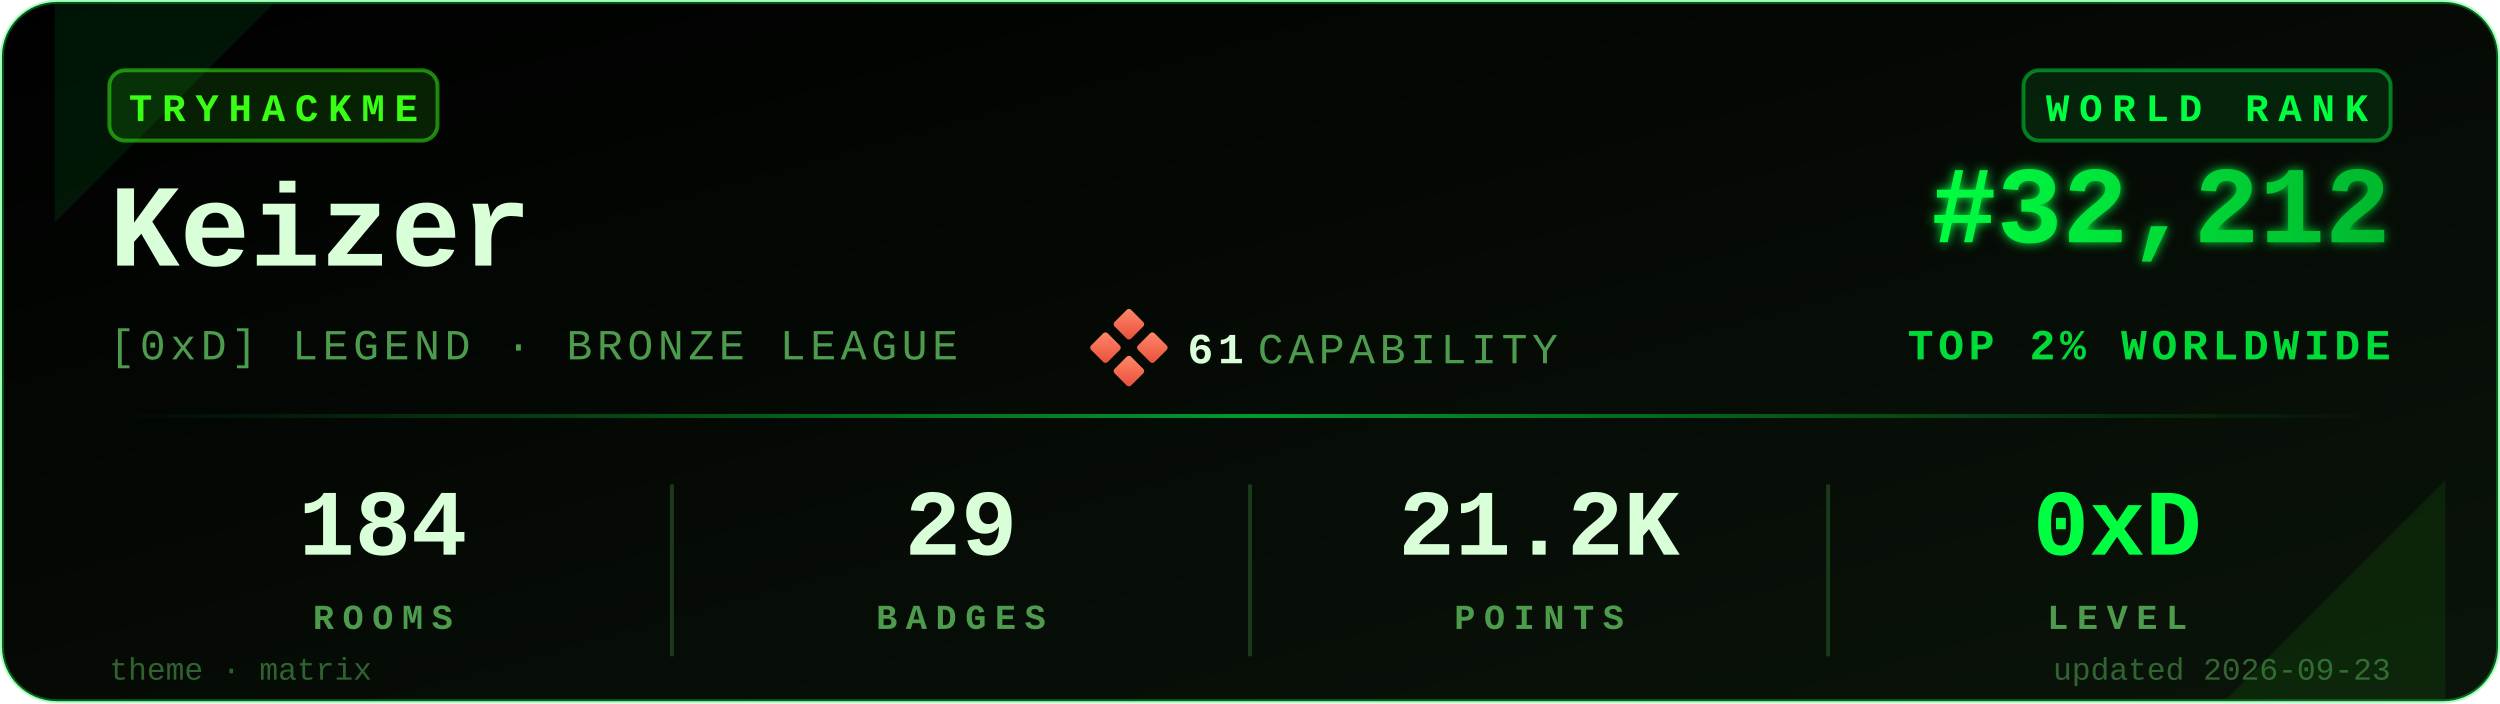
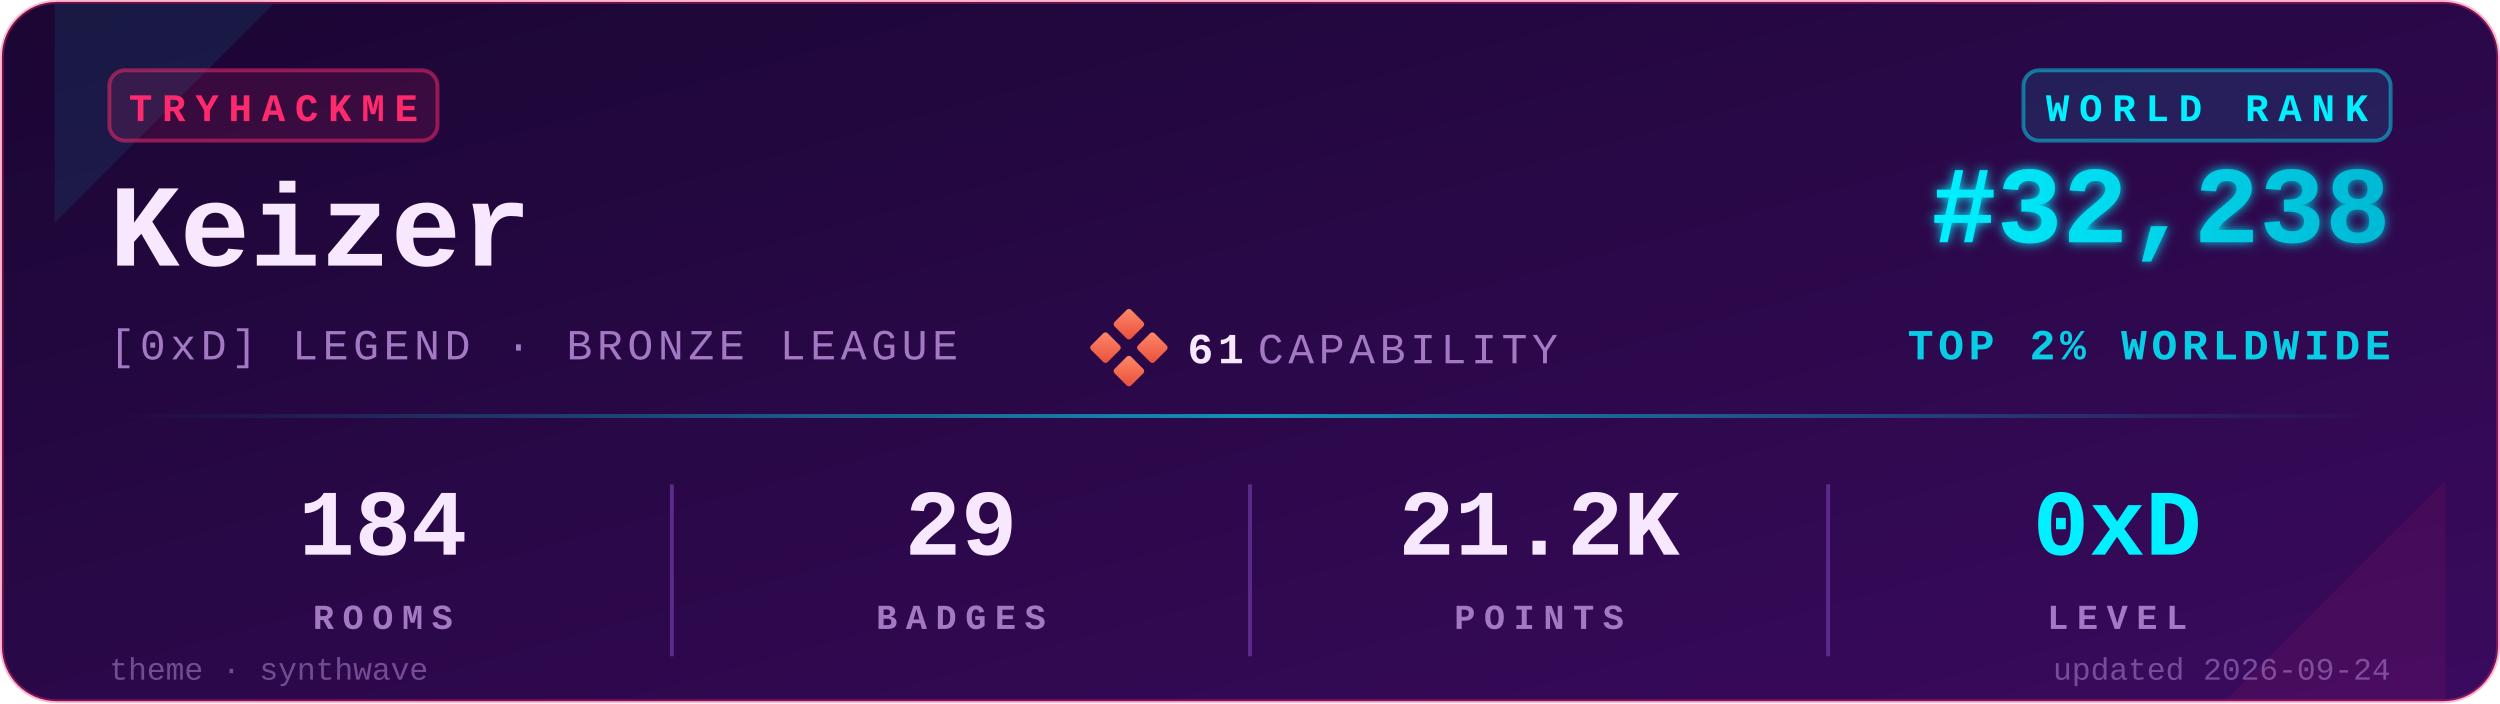
<svg xmlns="http://www.w3.org/2000/svg" viewBox="0 0 640 180" width="640" height="180" role="img" aria-label="TryHackMe stats for Keizer">
  <defs>
    <linearGradient id="bgGrad" x1="0" y1="0" x2="1" y2="1">
-       <stop offset="0%" stop-color="#000000" />
-       <stop offset="100%" stop-color="#0a140a" />
+       <stop offset="0%" stop-color="#1a0633" />
+       <stop offset="100%" stop-color="#3a0a5e" />
    </linearGradient>
    <linearGradient id="rankGrad" x1="0" y1="0" x2="1" y2="0">
-       <stop offset="0%" stop-color="#00FF41" />
-       <stop offset="100%" stop-color="#00B82E" />
+       <stop offset="0%" stop-color="#00F0FF" />
+       <stop offset="100%" stop-color="#00B8D4" />
    </linearGradient>
    <linearGradient id="accentGrad" x1="0" y1="0" x2="1" y2="0">
-       <stop offset="0%" stop-color="#00FF41" stop-opacity="0" />
-       <stop offset="50%" stop-color="#00FF41" stop-opacity="0.6" />
-       <stop offset="100%" stop-color="#00FF41" stop-opacity="0" />
+       <stop offset="0%" stop-color="#00F0FF" stop-opacity="0" />
+       <stop offset="50%" stop-color="#00F0FF" stop-opacity="0.6" />
+       <stop offset="100%" stop-color="#00F0FF" stop-opacity="0" />
    </linearGradient>
    <linearGradient id="capGrad" x1="0" y1="0" x2="1" y2="1">
      <stop offset="0%" stop-color="#ff8a6b" />
      <stop offset="100%" stop-color="#e94e3a" />
    </linearGradient>
    <filter id="glow" x="-20%" y="-20%" width="140%" height="140%">
      <feGaussianBlur stdDeviation="1.4" result="b" />
      <feMerge>
        <feMergeNode in="b" />
        <feMergeNode in="SourceGraphic" />
      </feMerge>
    </filter>
  </defs>
-   <rect x="0.5" y="0.5" width="639" height="179" rx="14" ry="14" fill="url(#bgGrad)" stroke="#00FF41" stroke-opacity="0.35" stroke-width="1" />
-   <path d="M 14,1 L 70,1 L 14,57 Z" fill="#00FF41" opacity="0.08" />
-   <path d="M 626,179 L 570,179 L 626,123 Z" fill="#39FF14" opacity="0.08" />
+   <rect x="0.5" y="0.5" width="639" height="179" rx="14" ry="14" fill="url(#bgGrad)" stroke="#FF2A6D" stroke-opacity="0.35" stroke-width="1" />
+   <path d="M 14,1 L 70,1 L 14,57 Z" fill="#00F0FF" opacity="0.08" />
+   <path d="M 626,179 L 570,179 L 626,123 Z" fill="#FF2A6D" opacity="0.08" />
  <g transform="translate(28,18)">
-     <rect x="0" y="0" width="84" height="18" rx="4" ry="4" fill="#39FF14" fill-opacity="0.12" stroke="#39FF14" stroke-opacity="0.5" />
-     <text x="42" y="13" fill="#39FF14" font-family="ui-monospace,'SF Mono','Menlo','Cascadia Code','Consolas','Liberation Mono',monospace" font-size="10" font-weight="700" letter-spacing="2.5" text-anchor="middle">TRYHACKME</text>
+     <rect x="0" y="0" width="84" height="18" rx="4" ry="4" fill="#FF2A6D" fill-opacity="0.12" stroke="#FF2A6D" stroke-opacity="0.5" />
+     <text x="42" y="13" fill="#FF2A6D" font-family="ui-monospace,'SF Mono','Menlo','Cascadia Code','Consolas','Liberation Mono',monospace" font-size="10" font-weight="700" letter-spacing="2.5" text-anchor="middle">TRYHACKME</text>
  </g>
-   <text x="28" y="68" fill="#D9FFD9" font-family="ui-monospace,'SF Mono','Menlo','Cascadia Code','Consolas','Liberation Mono',monospace" font-size="30" font-weight="700">Keizer</text>
-   <text x="28" y="92" fill="#4D9C4D" font-family="ui-monospace,'SF Mono','Menlo','Cascadia Code','Consolas','Liberation Mono',monospace" font-size="11" font-weight="500" letter-spacing="1.2">[0xD] LEGEND · BRONZE LEAGUE</text>
+   <text x="28" y="68" fill="#F8E8FF" font-family="ui-monospace,'SF Mono','Menlo','Cascadia Code','Consolas','Liberation Mono',monospace" font-size="30" font-weight="700">Keizer</text>
+   <text x="28" y="92" fill="#A479C4" font-family="ui-monospace,'SF Mono','Menlo','Cascadia Code','Consolas','Liberation Mono',monospace" font-size="11" font-weight="500" letter-spacing="1.2">[0xD] LEGEND · BRONZE LEAGUE</text>
  <g transform="translate(280,80)">
    <rect x="6" y="0" width="6" height="6" rx="0.8" fill="url(#capGrad)" transform="rotate(45 9 3)" />
    <rect x="0" y="6" width="6" height="6" rx="0.8" fill="url(#capGrad)" transform="rotate(45 3 9)" />
    <rect x="12" y="6" width="6" height="6" rx="0.8" fill="url(#capGrad)" transform="rotate(45 15 9)" />
    <rect x="6" y="12" width="6" height="6" rx="0.8" fill="url(#capGrad)" transform="rotate(45 9 15)" />
-     <text x="24" y="13" fill="#D9FFD9" font-family="ui-monospace,'SF Mono','Menlo','Cascadia Code','Consolas','Liberation Mono',monospace" font-size="11" font-weight="700" letter-spacing="1.2">61</text>
-     <text x="42" y="13" fill="#4D9C4D" font-family="ui-monospace,'SF Mono','Menlo','Cascadia Code','Consolas','Liberation Mono',monospace" font-size="11" font-weight="500" letter-spacing="1.2">CAPABILITY</text>
+     <text x="24" y="13" fill="#F8E8FF" font-family="ui-monospace,'SF Mono','Menlo','Cascadia Code','Consolas','Liberation Mono',monospace" font-size="11" font-weight="700" letter-spacing="1.2">61</text>
+     <text x="42" y="13" fill="#A479C4" font-family="ui-monospace,'SF Mono','Menlo','Cascadia Code','Consolas','Liberation Mono',monospace" font-size="11" font-weight="500" letter-spacing="1.2">CAPABILITY</text>
  </g>
  <g transform="translate(612,18)">
-     <rect x="-94" y="0" width="94" height="18" rx="4" ry="4" fill="#00FF41" fill-opacity="0.10" stroke="#00FF41" stroke-opacity="0.45" />
-     <text x="-47" y="13" fill="#00FF41" font-family="ui-monospace,'SF Mono','Menlo','Cascadia Code','Consolas','Liberation Mono',monospace" font-size="10" font-weight="700" letter-spacing="2.5" text-anchor="middle">WORLD RANK</text>
+     <rect x="-94" y="0" width="94" height="18" rx="4" ry="4" fill="#00F0FF" fill-opacity="0.10" stroke="#00F0FF" stroke-opacity="0.45" />
+     <text x="-47" y="13" fill="#00F0FF" font-family="ui-monospace,'SF Mono','Menlo','Cascadia Code','Consolas','Liberation Mono',monospace" font-size="10" font-weight="700" letter-spacing="2.5" text-anchor="middle">WORLD RANK</text>
  </g>
-   <text x="612" y="62" fill="url(#rankGrad)" font-family="ui-monospace,'SF Mono','Menlo','Cascadia Code','Consolas','Liberation Mono',monospace" font-size="28" font-weight="700" text-anchor="end" filter="url(#glow)">#32,212</text>
-   <text x="612" y="92" fill="#00FF41" fill-opacity="0.85" font-family="ui-monospace,'SF Mono','Menlo','Cascadia Code','Consolas','Liberation Mono',monospace" font-size="11" font-weight="600" letter-spacing="1.2" text-anchor="end">TOP 2% WORLDWIDE</text>
+   <text x="612" y="62" fill="url(#rankGrad)" font-family="ui-monospace,'SF Mono','Menlo','Cascadia Code','Consolas','Liberation Mono',monospace" font-size="28" font-weight="700" text-anchor="end" filter="url(#glow)">#32,238</text>
+   <text x="612" y="92" fill="#00F0FF" fill-opacity="0.85" font-family="ui-monospace,'SF Mono','Menlo','Cascadia Code','Consolas','Liberation Mono',monospace" font-size="11" font-weight="600" letter-spacing="1.2" text-anchor="end">TOP 2% WORLDWIDE</text>
  <rect x="28" y="106" width="584" height="1" fill="url(#accentGrad)" />
  <g font-family="ui-monospace,'SF Mono','Menlo','Cascadia Code','Consolas','Liberation Mono',monospace" text-anchor="middle">
-     <text x="98" y="142" fill="#D9FFD9" font-size="24" font-weight="700">184</text>
-     <text x="98" y="161" fill="#4D9C4D" font-size="9" font-weight="600" letter-spacing="2.2">ROOMS</text>
-     <text x="246" y="142" fill="#D9FFD9" font-size="24" font-weight="700">29</text>
-     <text x="246" y="161" fill="#4D9C4D" font-size="9" font-weight="600" letter-spacing="2.2">BADGES</text>
-     <text x="394" y="142" fill="#D9FFD9" font-size="24" font-weight="700">21.2K</text>
-     <text x="394" y="161" fill="#4D9C4D" font-size="9" font-weight="600" letter-spacing="2.2">POINTS</text>
-     <text x="542" y="142" fill="#00FF41" font-size="24" font-weight="700">0xD</text>
-     <text x="542" y="161" fill="#4D9C4D" font-size="9" font-weight="600" letter-spacing="2.2">LEVEL</text>
+     <text x="98" y="142" fill="#F8E8FF" font-size="24" font-weight="700">184</text>
+     <text x="98" y="161" fill="#A479C4" font-size="9" font-weight="600" letter-spacing="2.2">ROOMS</text>
+     <text x="246" y="142" fill="#F8E8FF" font-size="24" font-weight="700">29</text>
+     <text x="246" y="161" fill="#A479C4" font-size="9" font-weight="600" letter-spacing="2.2">BADGES</text>
+     <text x="394" y="142" fill="#F8E8FF" font-size="24" font-weight="700">21.2K</text>
+     <text x="394" y="161" fill="#A479C4" font-size="9" font-weight="600" letter-spacing="2.2">POINTS</text>
+     <text x="542" y="142" fill="#00F0FF" font-size="24" font-weight="700">0xD</text>
+     <text x="542" y="161" fill="#A479C4" font-size="9" font-weight="600" letter-spacing="2.2">LEVEL</text>
  </g>
-   <line x1="172" y1="124" x2="172" y2="168" stroke="#1a3a1a" stroke-width="1" />
-   <line x1="320" y1="124" x2="320" y2="168" stroke="#1a3a1a" stroke-width="1" />
-   <line x1="468" y1="124" x2="468" y2="168" stroke="#1a3a1a" stroke-width="1" />
-   <text x="28" y="174" fill="#4D9C4D" fill-opacity="0.6" font-family="ui-monospace,'SF Mono','Menlo','Cascadia Code','Consolas','Liberation Mono',monospace" font-size="8" font-weight="500">theme · matrix</text>
-   <text x="612" y="174" fill="#4D9C4D" fill-opacity="0.6" font-family="ui-monospace,'SF Mono','Menlo','Cascadia Code','Consolas','Liberation Mono',monospace" font-size="8" font-weight="500" text-anchor="end">updated 2026-09-23</text>
+   <line x1="172" y1="124" x2="172" y2="168" stroke="#5C2A8A" stroke-width="1" />
+   <line x1="320" y1="124" x2="320" y2="168" stroke="#5C2A8A" stroke-width="1" />
+   <line x1="468" y1="124" x2="468" y2="168" stroke="#5C2A8A" stroke-width="1" />
+   <text x="28" y="174" fill="#A479C4" fill-opacity="0.6" font-family="ui-monospace,'SF Mono','Menlo','Cascadia Code','Consolas','Liberation Mono',monospace" font-size="8" font-weight="500">theme · synthwave</text>
+   <text x="612" y="174" fill="#A479C4" fill-opacity="0.6" font-family="ui-monospace,'SF Mono','Menlo','Cascadia Code','Consolas','Liberation Mono',monospace" font-size="8" font-weight="500" text-anchor="end">updated 2026-09-24</text>
</svg>
